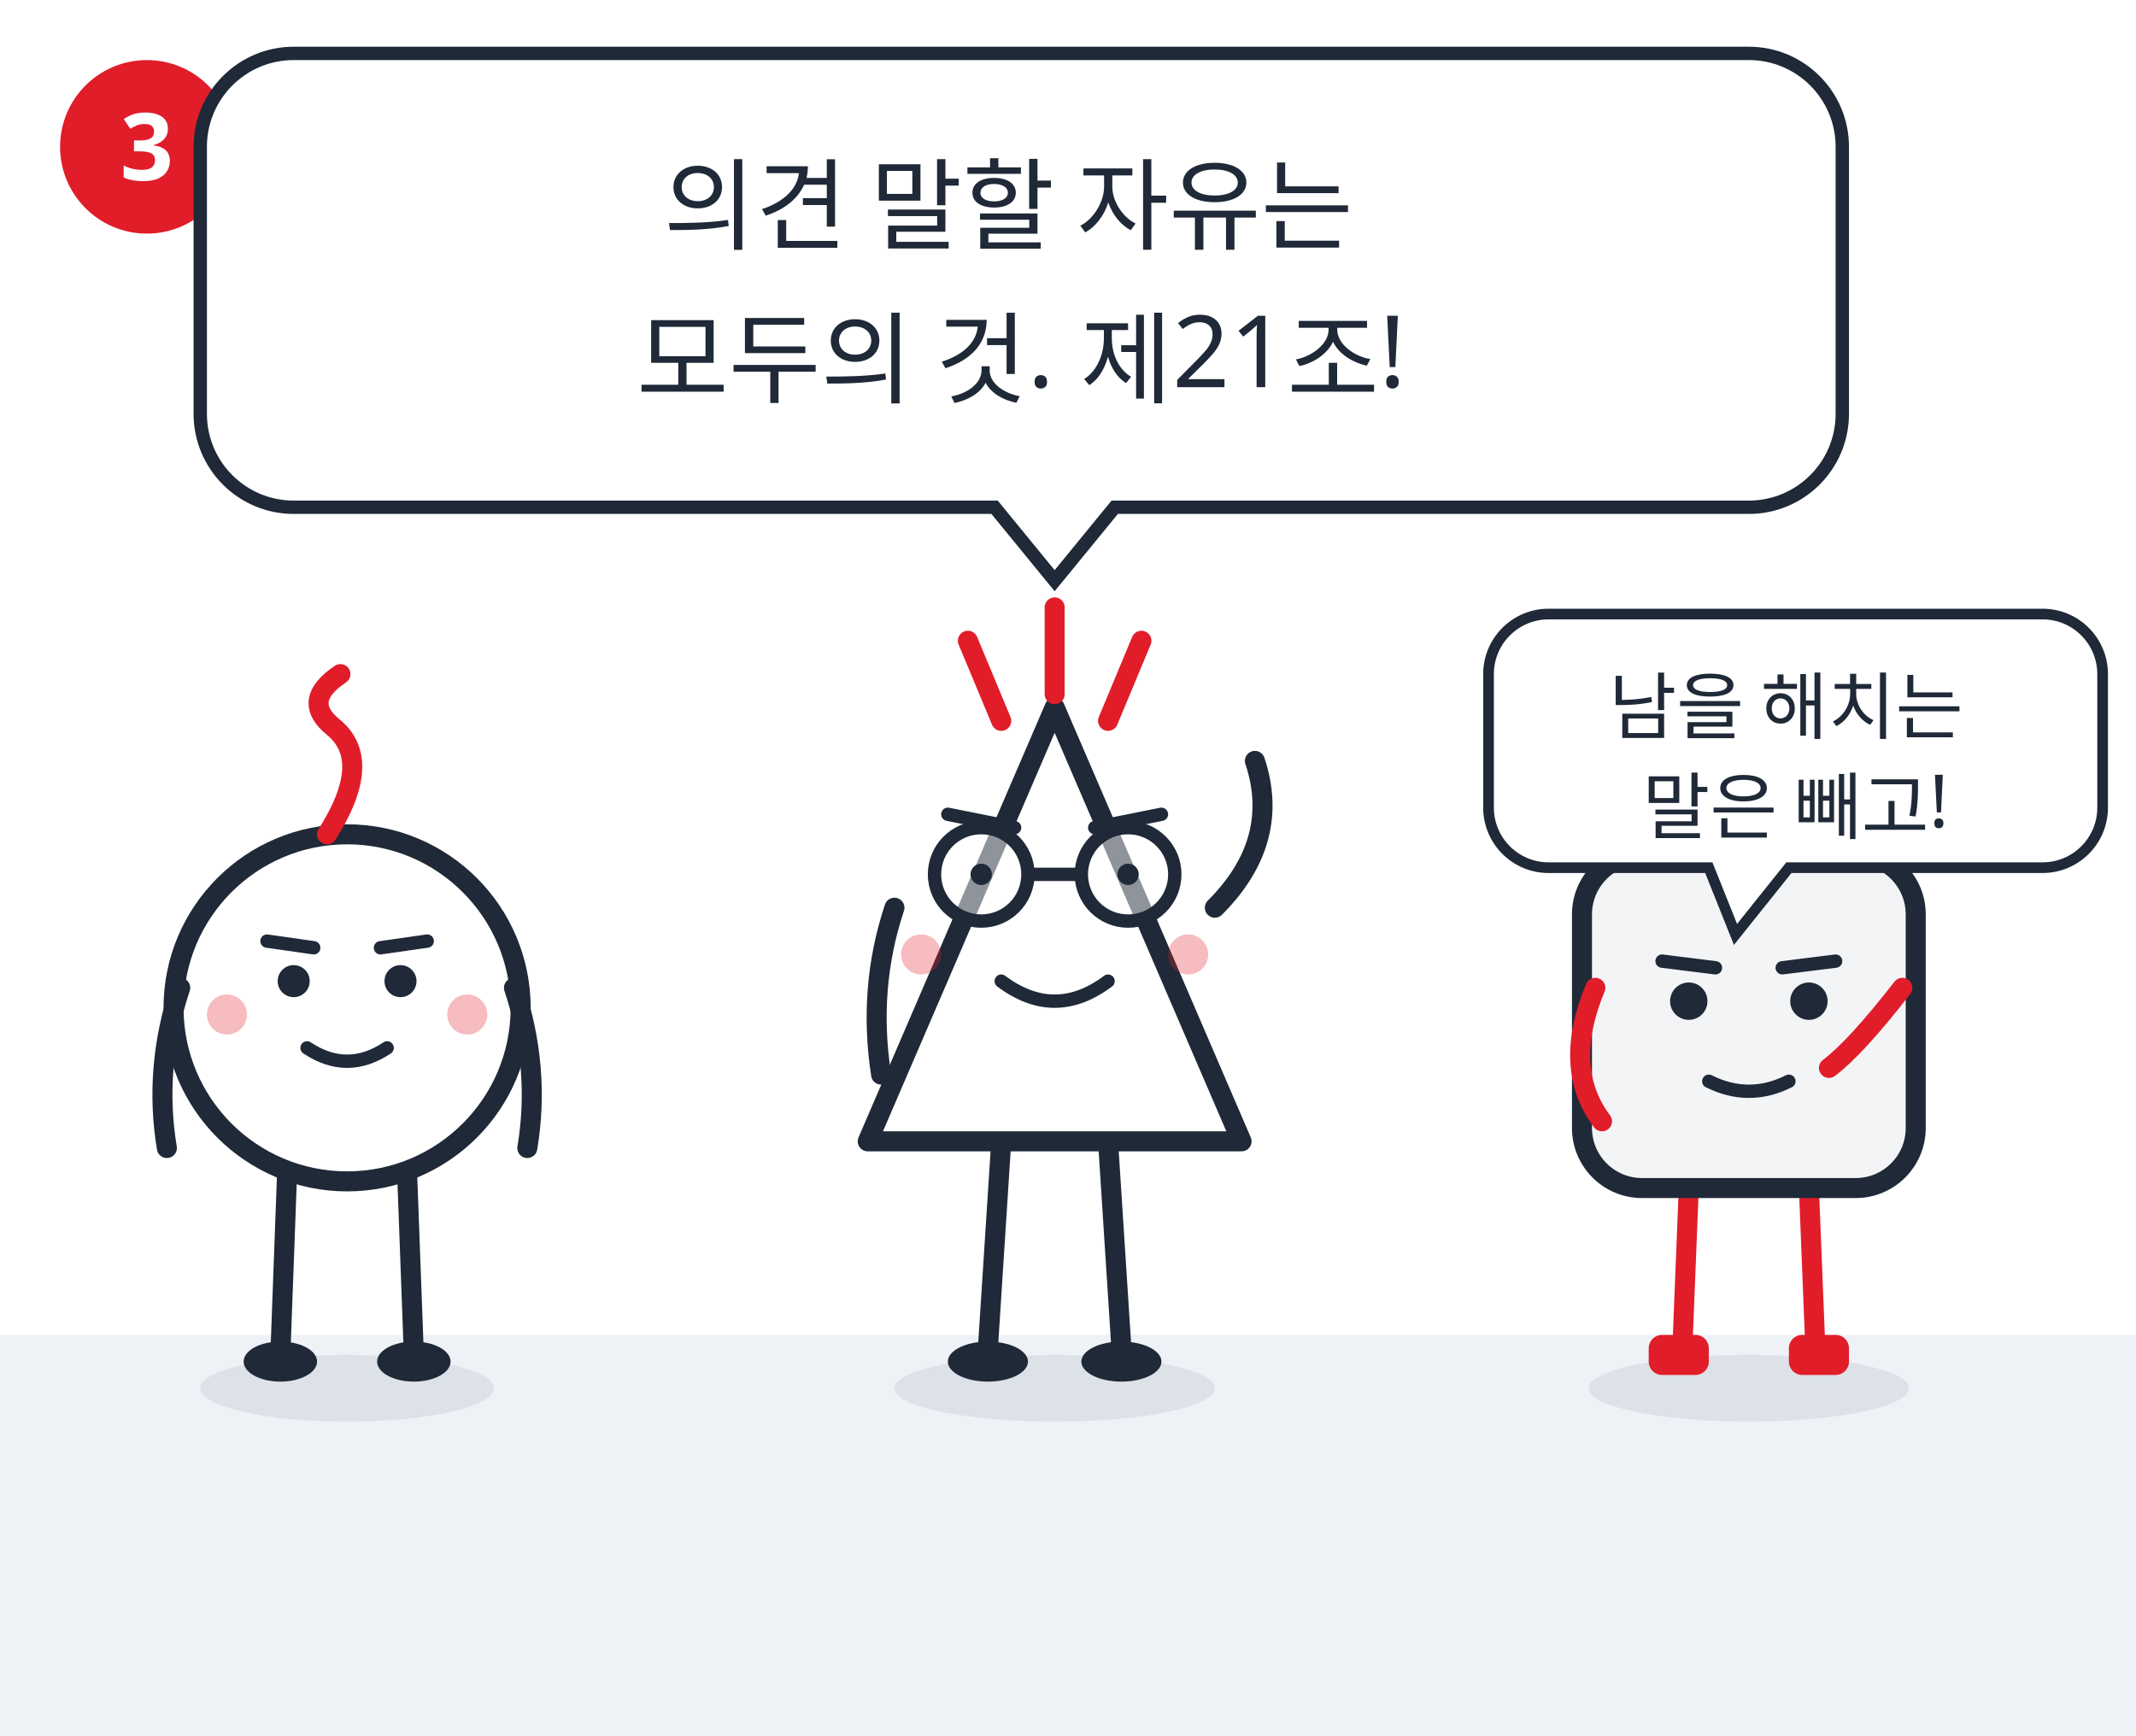
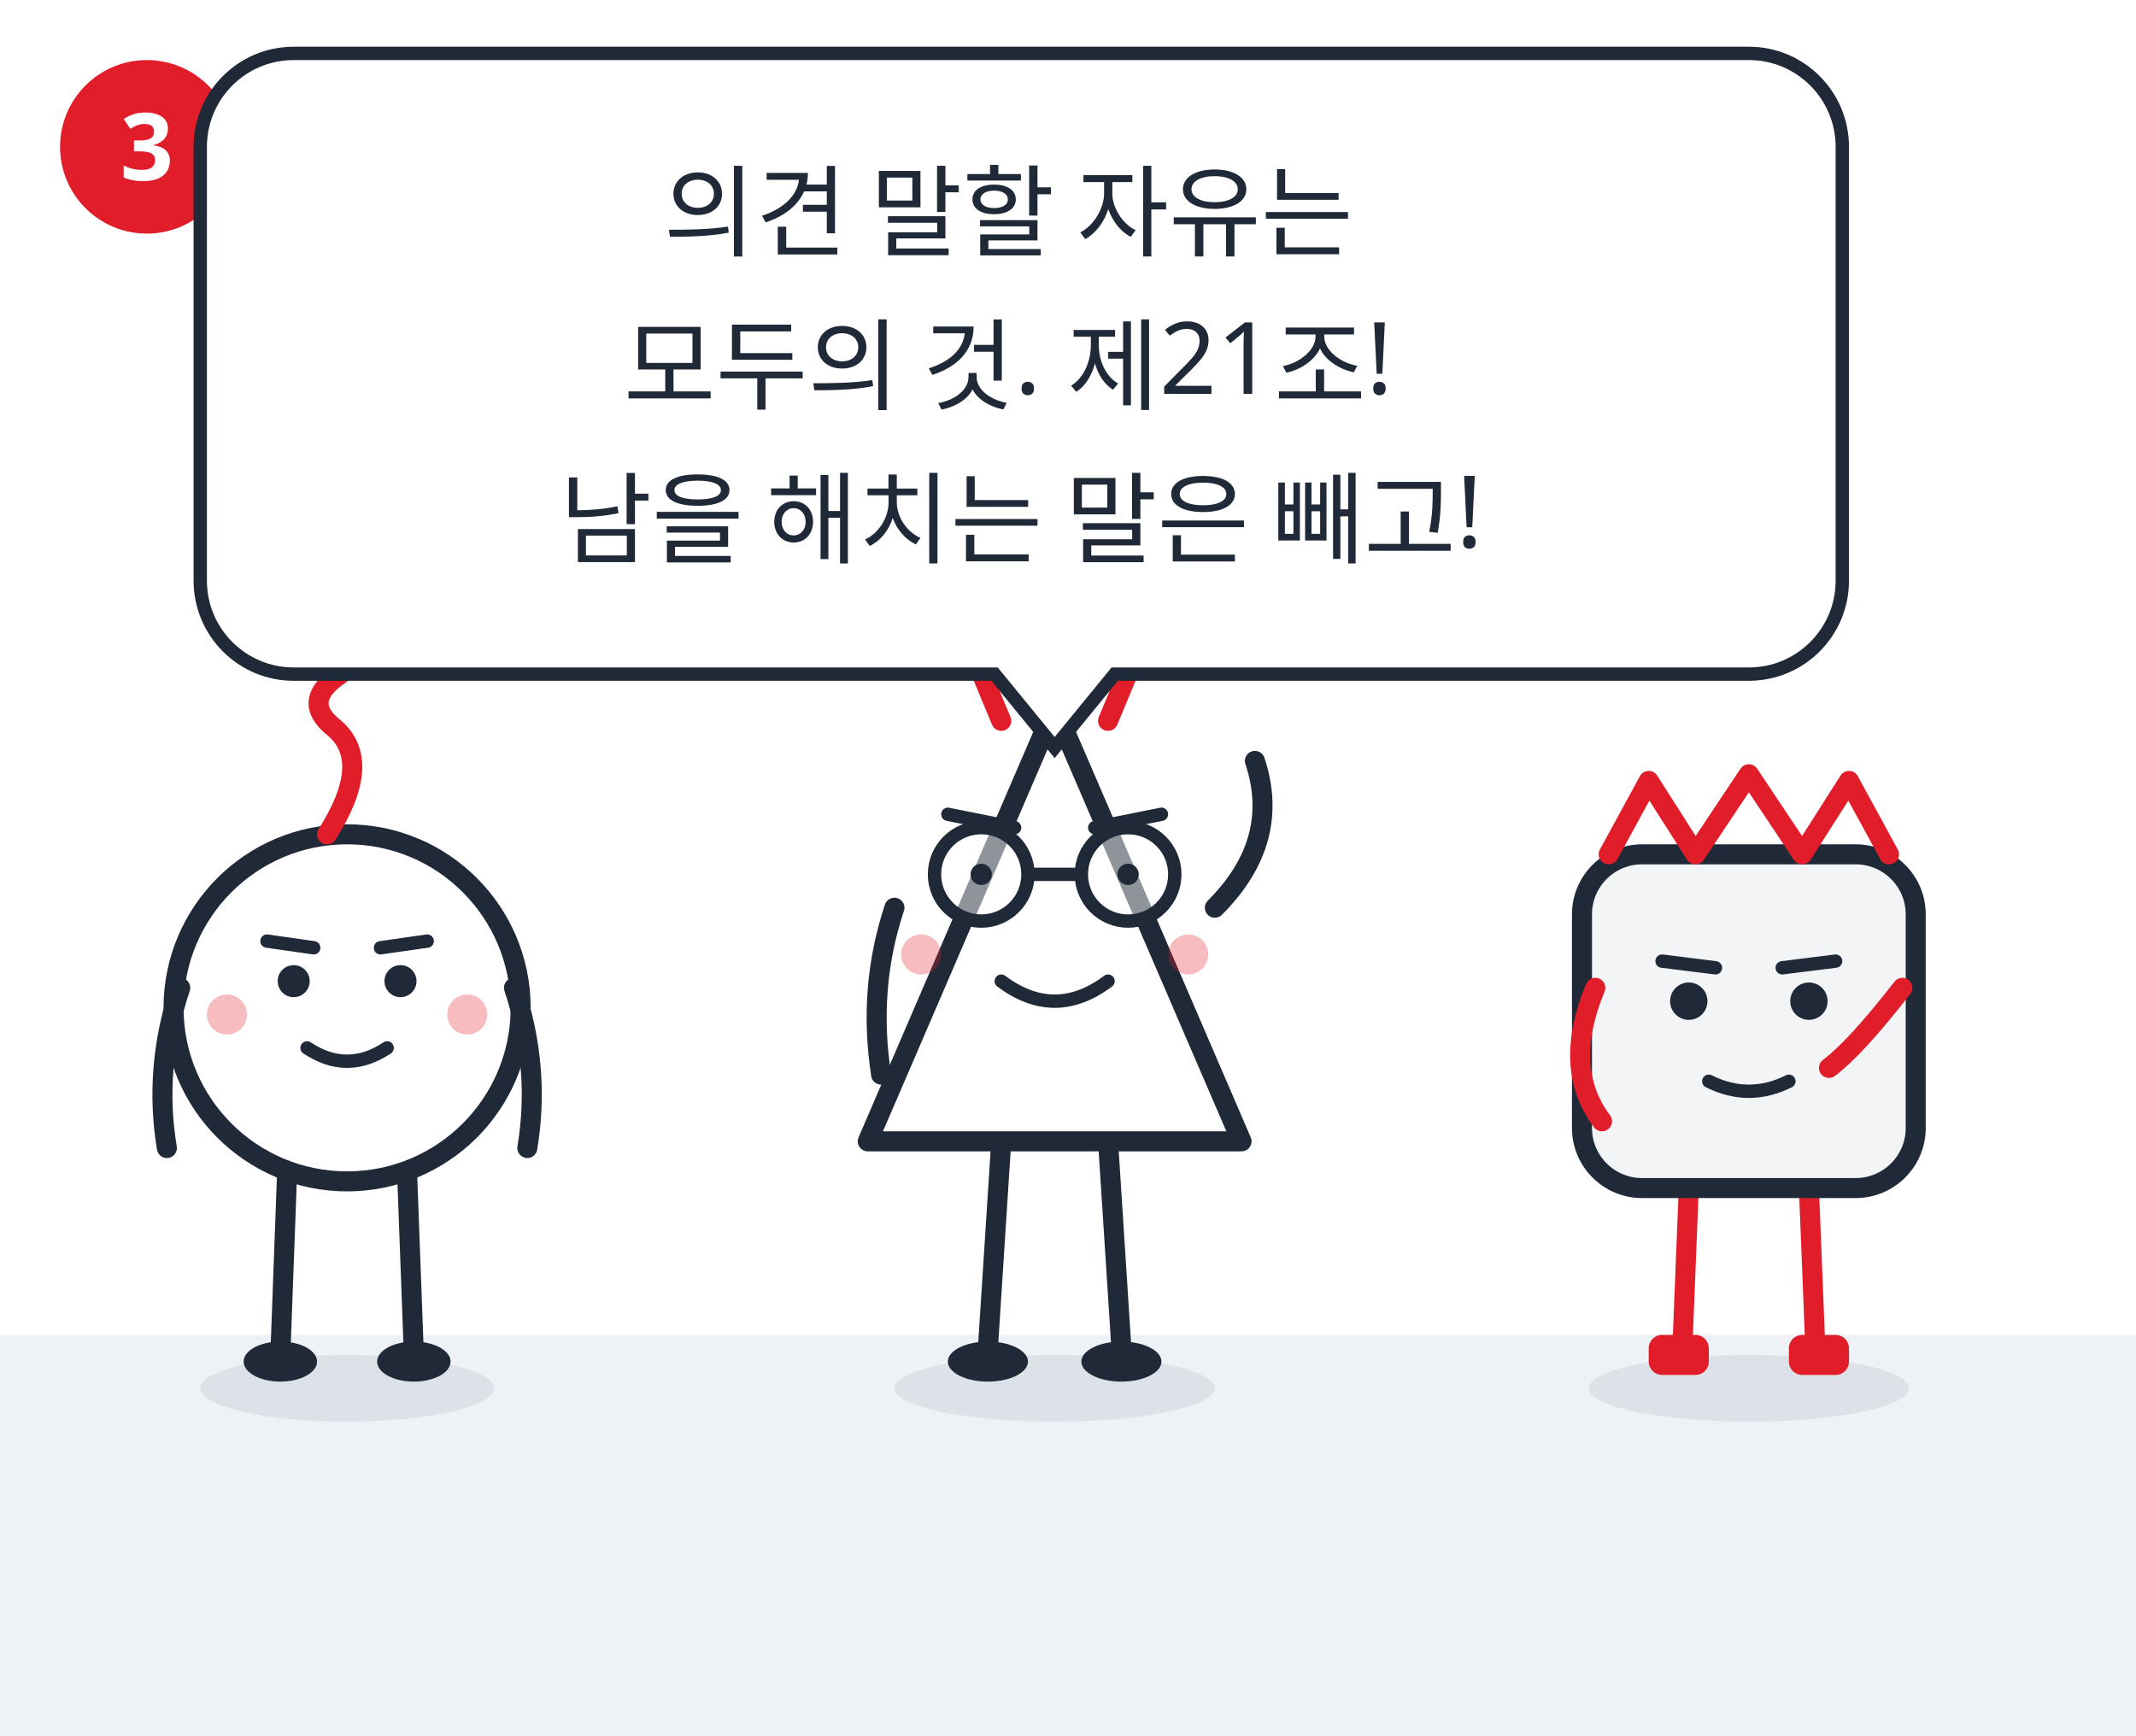
<svg xmlns="http://www.w3.org/2000/svg" viewBox="0 0 320 260" role="img" aria-label="세모가 의견을 말할 자유는 모두의 것이며 남을 해치는 말은 빼야 한다고 헌법 제21조를 설명하는 장면">
  <rect width="320" height="260" fill="#ffffff" />
  <rect y="200" width="320" height="60" fill="#eef2f7" />
  <circle cx="22" cy="22" r="13" fill="#e11d2a" />
  <text x="22" y="27" text-anchor="middle" font-family="'Pretendard', sans-serif" font-size="14" font-weight="bold" fill="#ffffff">3</text>
  <g transform="translate(52,206)">
    <ellipse cx="0" cy="2" rx="22" ry="5" fill="#1f2937" opacity="0.08" />
    <line x1="-9" y1="-30" x2="-10" y2="-3" stroke="#1f2937" stroke-width="3" stroke-linecap="round" />
    <line x1="9" y1="-30" x2="10" y2="-3" stroke="#1f2937" stroke-width="3" stroke-linecap="round" />
    <ellipse cx="-10" cy="-2" rx="5.5" ry="3" fill="#1f2937" />
    <ellipse cx="10" cy="-2" rx="5.5" ry="3" fill="#1f2937" />
    <circle cx="0" cy="-55" r="26" fill="#ffffff" stroke="#1f2937" stroke-width="3" />
    <path d="M -3,-81 Q 4,-92 -2,-97 Q -7,-101 -1,-105" stroke="#e11d2a" stroke-width="3" stroke-linecap="round" fill="none" />
    <path d="M -25,-58 Q -29,-46 -27,-34" stroke="#1f2937" stroke-width="3" stroke-linecap="round" fill="none" />
    <path d="M 25,-58 Q 29,-46 27,-34" stroke="#1f2937" stroke-width="3" stroke-linecap="round" fill="none" />
    <circle cx="-18" cy="-54" r="3" fill="#e11d2a" opacity="0.3" />
    <circle cx="18" cy="-54" r="3" fill="#e11d2a" opacity="0.3" />
    <circle cx="-8" cy="-59" r="2.4" fill="#1f2937" />
    <circle cx="8" cy="-59" r="2.4" fill="#1f2937" />
    <line x1="-12" y1="-65" x2="-5" y2="-64" stroke="#1f2937" stroke-width="2" stroke-linecap="round" />
    <line x1="5" y1="-64" x2="12" y2="-65" stroke="#1f2937" stroke-width="2" stroke-linecap="round" />
    <path d="M -6,-49 Q 0,-45 6,-49" stroke="#1f2937" stroke-width="2" stroke-linecap="round" fill="none" />
  </g>
  <g transform="translate(158,206)">
    <ellipse cx="0" cy="2" rx="24" ry="5" fill="#1f2937" opacity="0.08" />
    <line x1="-8" y1="-35" x2="-10" y2="-4" stroke="#1f2937" stroke-width="3" stroke-linecap="round" />
    <line x1="8" y1="-35" x2="10" y2="-4" stroke="#1f2937" stroke-width="3" stroke-linecap="round" />
    <ellipse cx="-10" cy="-2" rx="6" ry="3" fill="#1f2937" />
    <ellipse cx="10" cy="-2" rx="6" ry="3" fill="#1f2937" />
    <polygon points="0,-100 -28,-35 28,-35" fill="#ffffff" stroke="#1f2937" stroke-width="3" stroke-linejoin="round" />
    <path d="M -8,-98 L -13,-110" stroke="#e11d2a" stroke-width="3" stroke-linecap="round" />
    <path d="M 0,-102 L 0,-115" stroke="#e11d2a" stroke-width="3" stroke-linecap="round" />
    <path d="M 8,-98 L 13,-110" stroke="#e11d2a" stroke-width="3" stroke-linecap="round" />
    <path d="M -24,-70 Q -28,-58 -26,-45" stroke="#1f2937" stroke-width="3" stroke-linecap="round" fill="none" />
    <path d="M 24,-70 Q 34,-80 30,-92" stroke="#1f2937" stroke-width="3" stroke-linecap="round" fill="none" />
    <line x1="-16" y1="-84" x2="-6" y2="-82" stroke="#1f2937" stroke-width="2" stroke-linecap="round" />
    <line x1="6" y1="-82" x2="16" y2="-84" stroke="#1f2937" stroke-width="2" stroke-linecap="round" />
    <circle cx="-11" cy="-75" r="7" fill="#ffffff" fill-opacity="0.5" stroke="#1f2937" stroke-width="2" />
    <circle cx="11" cy="-75" r="7" fill="#ffffff" fill-opacity="0.5" stroke="#1f2937" stroke-width="2" />
    <line x1="-4" y1="-75" x2="4" y2="-75" stroke="#1f2937" stroke-width="2" />
    <circle cx="-11" cy="-75" r="1.6" fill="#1f2937" />
    <circle cx="11" cy="-75" r="1.6" fill="#1f2937" />
    <circle cx="-20" cy="-63" r="3" fill="#e11d2a" opacity="0.3" />
    <circle cx="20" cy="-63" r="3" fill="#e11d2a" opacity="0.3" />
    <path d="M -8,-59 Q 0,-53 8,-59" stroke="#1f2937" stroke-width="2" stroke-linecap="round" fill="none" />
  </g>
  <g transform="translate(262,206)">
    <ellipse cx="0" cy="2" rx="24" ry="5" fill="#1f2937" opacity="0.08" />
    <line x1="-9" y1="-28" x2="-10" y2="-3" stroke="#e11d2a" stroke-width="3" stroke-linecap="round" />
    <line x1="9" y1="-28" x2="10" y2="-3" stroke="#e11d2a" stroke-width="3" stroke-linecap="round" />
    <rect x="-15" y="-6" width="9" height="6" rx="2" fill="#e11d2a" />
    <rect x="6" y="-6" width="9" height="6" rx="2" fill="#e11d2a" />
    <rect x="-25" y="-78" width="50" height="50" rx="9" fill="#f3f4f6" stroke="#1f2937" stroke-width="3" />
    <polyline points="-21,-78 -15,-89 -8,-78 0,-90 8,-78 15,-89 21,-78" fill="none" stroke="#e11d2a" stroke-width="3" stroke-linejoin="round" stroke-linecap="round" />
    <path d="M -23,-58 Q -28,-46 -22,-38" stroke="#e11d2a" stroke-width="3" stroke-linecap="round" fill="none" />
    <path d="M 23,-58 Q 16,-49 12,-46" stroke="#e11d2a" stroke-width="3" stroke-linecap="round" fill="none" />
    <circle cx="-9" cy="-56" r="2.8" fill="#1f2937" />
    <circle cx="9" cy="-56" r="2.8" fill="#1f2937" />
    <line x1="-13" y1="-62" x2="-5" y2="-61" stroke="#1f2937" stroke-width="2" stroke-linecap="round" />
    <line x1="5" y1="-61" x2="13" y2="-62" stroke="#1f2937" stroke-width="2" stroke-linecap="round" />
    <path d="M -6,-44 Q 0,-41 6,-44" stroke="#1f2937" stroke-width="2" stroke-linecap="round" fill="none" />
  </g>
-   <path d="M 44,8 H 262 A14,14 0 0 1 276,22 V 62 A14,14 0 0 1 262,76 H 167 L 158,87 L 149,76 H 44 A14,14 0 0 1 30,62 V 22 A14,14 0 0 1 44,8 Z" fill="#ffffff" stroke="#1f2937" stroke-width="2" />
-   <text x="153" y="42" text-anchor="middle" dominant-baseline="middle" font-family="'Pretendard', sans-serif" font-size="15" fill="#1f2937">
-     <tspan x="153" dy="-11">의견 말할 자유는</tspan>
+   <path d="M 44,8 H 262 A14,14 0 0 1 276,22 V 87 A14,14 0 0 1 262,101 H 167 L 158,112 L 149,101 H 44 A14,14 0 0 1 30,87 V 22 A14,14 0 0 1 44,8 Z" fill="#ffffff" stroke="#1f2937" stroke-width="2" />
+   <text x="153" y="55" text-anchor="middle" dominant-baseline="middle" font-family="'Pretendard', sans-serif" font-size="15" fill="#1f2937">
+     <tspan x="153" dy="-23">의견 말할 자유는</tspan>
    <tspan x="153" dy="23">모두의 것. 제21조!</tspan>
-   </text>
-   <path d="M 232,92 H 306 A9,9 0 0 1 315,101 V 121 A9,9 0 0 1 306,130 H 268 L 260,140 L 256,130 H 232 A9,9 0 0 1 223,121 V 101 A9,9 0 0 1 232,92 Z" fill="#ffffff" stroke="#1f2937" stroke-width="1.6" />
-   <text x="269" y="106" text-anchor="middle" dominant-baseline="middle" font-family="'Pretendard', sans-serif" font-size="11" fill="#1f2937">
-     <tspan x="269" dy="0">남을 해치는</tspan>
-     <tspan x="269" dy="15">말은 빼고!</tspan>
+     <tspan x="153" dy="23">남을 해치는 말은 빼고!</tspan>
  </text>
</svg>
